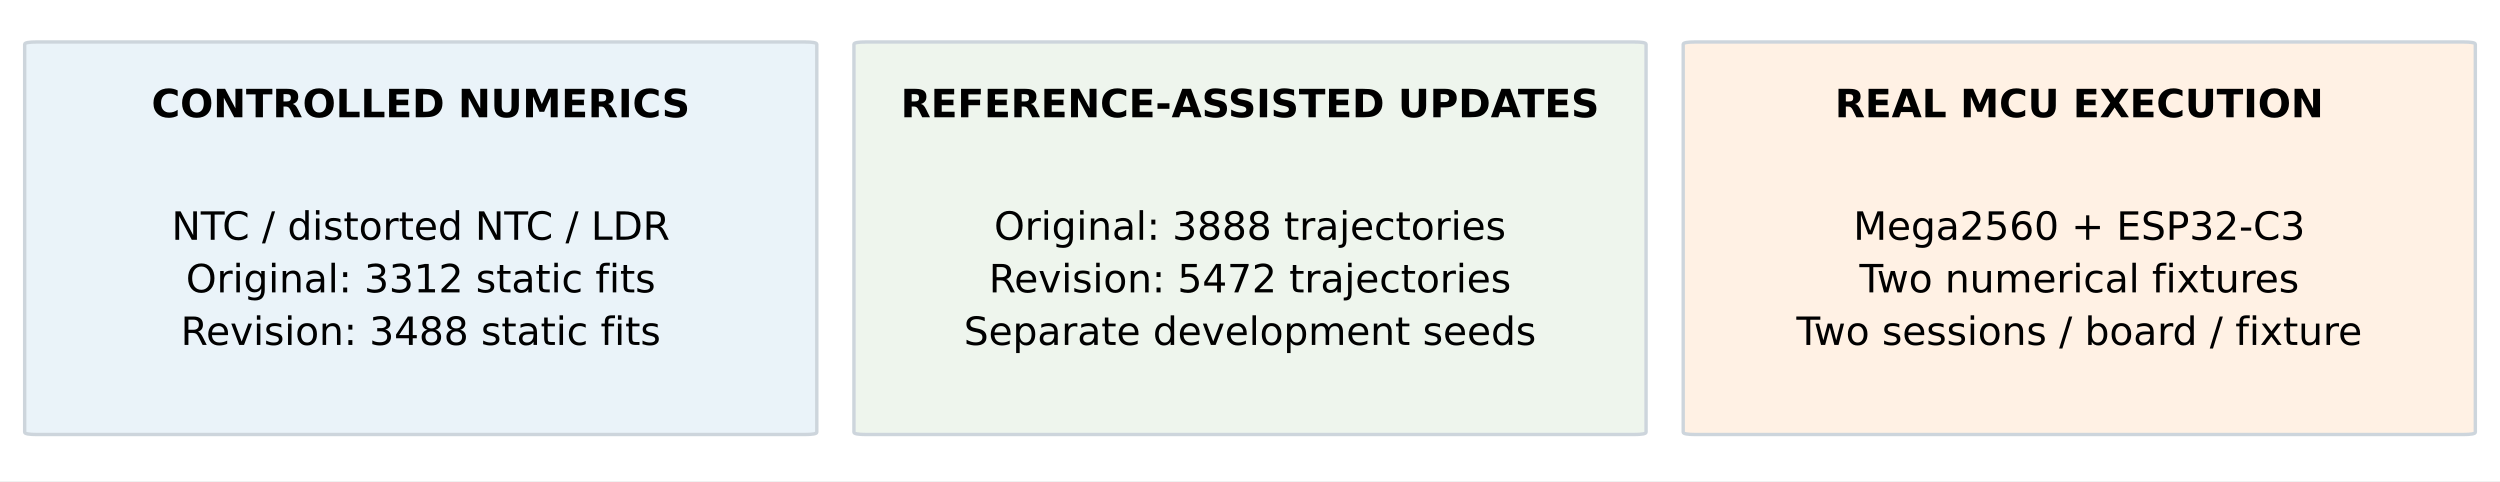
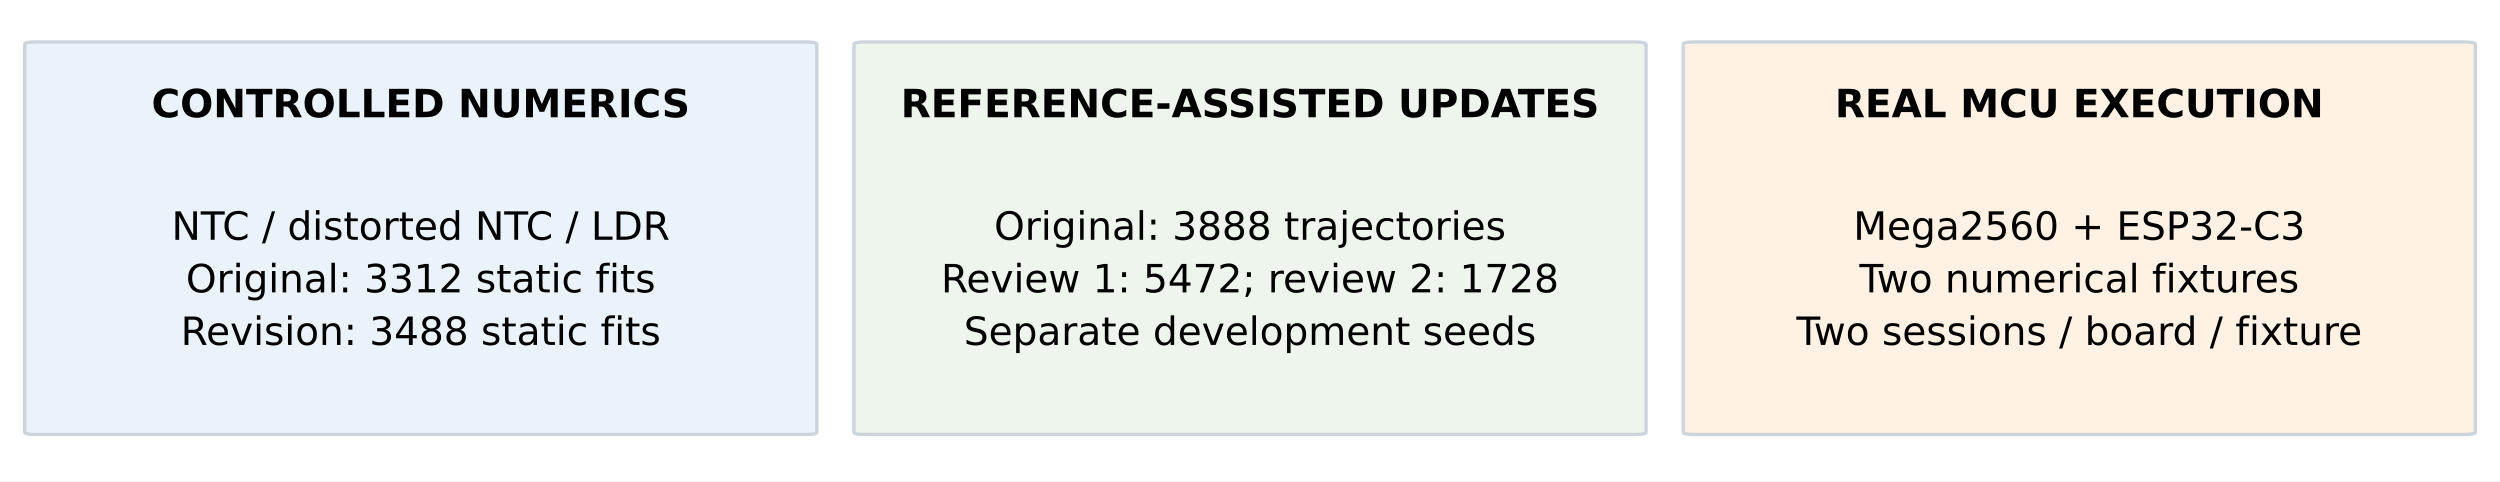
<svg xmlns="http://www.w3.org/2000/svg" xmlns:xlink="http://www.w3.org/1999/xlink" width="512.64pt" height="98.64pt" viewBox="0 0 512.64 98.64" version="1.1">
  <defs>
    <style type="text/css">*{stroke-linejoin: round; stroke-linecap: butt}</style>
  </defs>
  <g id="figure_1">
    <g id="patch_1">
      <path d="M 0 98.64  L 512.64 98.64  L 512.64 0  L 0 0  z " style="fill: #ffffff" />
    </g>
    <g id="axes_1">
      <g id="patch_2">
        <path d="M 7.596 89.1  L 164.952 89.1  Q 167.49 89.1 167.49 88.632  L 167.49 9.072  Q 167.49 8.604 164.952 8.604  L 7.596 8.604  Q 5.058 8.604 5.058 9.072  L 5.058 88.632  Q 5.058 89.1 7.596 89.1  z " clip-path="url(#p34c1208231)" style="fill: #eaf3f9; stroke: #cdd5dc; stroke-width: 0.7; stroke-linejoin: miter" />
      </g>
      <g id="patch_3">
        <path d="M 177.642 89.1  L 334.998 89.1  Q 337.536 89.1 337.536 88.632  L 337.536 9.072  Q 337.536 8.604 334.998 8.604  L 177.642 8.604  Q 175.104 8.604 175.104 9.072  L 175.104 88.632  Q 175.104 89.1 177.642 89.1  z " clip-path="url(#p34c1208231)" style="fill: #eef5ed; stroke: #cdd5dc; stroke-width: 0.7; stroke-linejoin: miter" />
      </g>
      <g id="patch_4">
        <path d="M 347.688 89.1  L 505.044 89.1  Q 507.582 89.1 507.582 88.632  L 507.582 9.072  Q 507.582 8.604 505.044 8.604  L 347.688 8.604  Q 345.15 8.604 345.15 9.072  L 345.15 88.632  Q 345.15 89.1 347.688 89.1  z " clip-path="url(#p34c1208231)" style="fill: #fff1e4; stroke: #cdd5dc; stroke-width: 0.7; stroke-linejoin: miter" />
      </g>
      <g id="text_1">
        <g transform="translate(31.06962 24.048) scale(0.08 -0.08)">
          <defs>
            <path id="DejaVuSans-Bold-43" d="M 4288 256  Q 3956 84 3597 -3  Q 3238 -91 2847 -91  Q 1681 -91 1000 561  Q 319 1213 319 2328  Q 319 3447 1000 4098  Q 1681 4750 2847 4750  Q 3238 4750 3597 4662  Q 3956 4575 4288 4403  L 4288 3438  Q 3953 3666 3628 3772  Q 3303 3878 2944 3878  Q 2300 3878 1931 3465  Q 1563 3053 1563 2328  Q 1563 1606 1931 1193  Q 2300 781 2944 781  Q 3303 781 3628 887  Q 3953 994 4288 1222  L 4288 256  z " transform="scale(0.015625)" />
            <path id="DejaVuSans-Bold-4f" d="M 2719 3878  Q 2169 3878 1866 3472  Q 1563 3066 1563 2328  Q 1563 1594 1866 1187  Q 2169 781 2719 781  Q 3272 781 3575 1187  Q 3878 1594 3878 2328  Q 3878 3066 3575 3472  Q 3272 3878 2719 3878  z M 2719 4750  Q 3844 4750 4481 4106  Q 5119 3463 5119 2328  Q 5119 1197 4481 553  Q 3844 -91 2719 -91  Q 1597 -91 958 553  Q 319 1197 319 2328  Q 319 3463 958 4106  Q 1597 4750 2719 4750  z " transform="scale(0.015625)" />
            <path id="DejaVuSans-Bold-4e" d="M 588 4666  L 1931 4666  L 3628 1466  L 3628 4666  L 4769 4666  L 4769 0  L 3425 0  L 1728 3200  L 1728 0  L 588 0  L 588 4666  z " transform="scale(0.015625)" />
            <path id="DejaVuSans-Bold-54" d="M 31 4666  L 4331 4666  L 4331 3756  L 2784 3756  L 2784 0  L 1581 0  L 1581 3756  L 31 3756  L 31 4666  z " transform="scale(0.015625)" />
            <path id="DejaVuSans-Bold-52" d="M 2297 2597  Q 2675 2597 2839 2737  Q 3003 2878 3003 3200  Q 3003 3519 2839 3656  Q 2675 3794 2297 3794  L 1791 3794  L 1791 2597  L 2297 2597  z M 1791 1766  L 1791 0  L 588 0  L 588 4666  L 2425 4666  Q 3347 4666 3776 4356  Q 4206 4047 4206 3378  Q 4206 2916 3982 2619  Q 3759 2322 3309 2181  Q 3556 2125 3751 1926  Q 3947 1728 4147 1325  L 4800 0  L 3519 0  L 2950 1159  Q 2778 1509 2601 1637  Q 2425 1766 2131 1766  L 1791 1766  z " transform="scale(0.015625)" />
            <path id="DejaVuSans-Bold-4c" d="M 588 4666  L 1791 4666  L 1791 909  L 3903 909  L 3903 0  L 588 0  L 588 4666  z " transform="scale(0.015625)" />
            <path id="DejaVuSans-Bold-45" d="M 588 4666  L 3834 4666  L 3834 3756  L 1791 3756  L 1791 2888  L 3713 2888  L 3713 1978  L 1791 1978  L 1791 909  L 3903 909  L 3903 0  L 588 0  L 588 4666  z " transform="scale(0.015625)" />
            <path id="DejaVuSans-Bold-44" d="M 1791 3756  L 1791 909  L 2222 909  Q 2959 909 3348 1275  Q 3738 1641 3738 2338  Q 3738 3031 3350 3393  Q 2963 3756 2222 3756  L 1791 3756  z M 588 4666  L 1856 4666  Q 2919 4666 3439 4514  Q 3959 4363 4331 4000  Q 4659 3684 4818 3271  Q 4978 2859 4978 2338  Q 4978 1809 4818 1395  Q 4659 981 4331 666  Q 3956 303 3431 151  Q 2906 0 1856 0  L 588 0  L 588 4666  z " transform="scale(0.015625)" />
            <path id="DejaVuSans-Bold-20" transform="scale(0.015625)" />
            <path id="DejaVuSans-Bold-55" d="M 588 4666  L 1791 4666  L 1791 1869  Q 1791 1291 1980 1042  Q 2169 794 2597 794  Q 3028 794 3217 1042  Q 3406 1291 3406 1869  L 3406 4666  L 4609 4666  L 4609 1869  Q 4609 878 4112 393  Q 3616 -91 2597 -91  Q 1581 -91 1084 393  Q 588 878 588 1869  L 588 4666  z " transform="scale(0.015625)" />
            <path id="DejaVuSans-Bold-4d" d="M 588 4666  L 2119 4666  L 3181 2169  L 4250 4666  L 5778 4666  L 5778 0  L 4641 0  L 4641 3413  L 3566 897  L 2803 897  L 1728 3413  L 1728 0  L 588 0  L 588 4666  z " transform="scale(0.015625)" />
            <path id="DejaVuSans-Bold-49" d="M 588 4666  L 1791 4666  L 1791 0  L 588 0  L 588 4666  z " transform="scale(0.015625)" />
            <path id="DejaVuSans-Bold-53" d="M 3834 4519  L 3834 3531  Q 3450 3703 3084 3790  Q 2719 3878 2394 3878  Q 1963 3878 1756 3759  Q 1550 3641 1550 3391  Q 1550 3203 1689 3098  Q 1828 2994 2194 2919  L 2706 2816  Q 3484 2659 3812 2340  Q 4141 2022 4141 1434  Q 4141 663 3683 286  Q 3225 -91 2284 -91  Q 1841 -91 1394 -6  Q 947 78 500 244  L 500 1259  Q 947 1022 1364 901  Q 1781 781 2169 781  Q 2563 781 2772 912  Q 2981 1044 2981 1288  Q 2981 1506 2839 1625  Q 2697 1744 2272 1838  L 1806 1941  Q 1106 2091 782 2419  Q 459 2747 459 3303  Q 459 4000 909 4375  Q 1359 4750 2203 4750  Q 2588 4750 2994 4692  Q 3400 4634 3834 4519  z " transform="scale(0.015625)" />
          </defs>
          <use xlink:href="#DejaVuSans-Bold-43" />
          <use xlink:href="#DejaVuSans-Bold-4f" transform="translate(73.38867 0)" />
          <use xlink:href="#DejaVuSans-Bold-4e" transform="translate(158.3984 0)" />
          <use xlink:href="#DejaVuSans-Bold-54" transform="translate(242.0898 0)" />
          <use xlink:href="#DejaVuSans-Bold-52" transform="translate(310.3027 0)" />
          <use xlink:href="#DejaVuSans-Bold-4f" transform="translate(387.3047 0)" />
          <use xlink:href="#DejaVuSans-Bold-4c" transform="translate(472.3145 0)" />
          <use xlink:href="#DejaVuSans-Bold-4c" transform="translate(536.0352 0)" />
          <use xlink:href="#DejaVuSans-Bold-45" transform="translate(599.7559 0)" />
          <use xlink:href="#DejaVuSans-Bold-44" transform="translate(668.0664 0)" />
          <use xlink:href="#DejaVuSans-Bold-20" transform="translate(751.0742 0)" />
          <use xlink:href="#DejaVuSans-Bold-4e" transform="translate(785.8887 0)" />
          <use xlink:href="#DejaVuSans-Bold-55" transform="translate(869.5801 0)" />
          <use xlink:href="#DejaVuSans-Bold-4d" transform="translate(950.7812 0)" />
          <use xlink:href="#DejaVuSans-Bold-45" transform="translate(1050.293 0)" />
          <use xlink:href="#DejaVuSans-Bold-52" transform="translate(1118.604 0)" />
          <use xlink:href="#DejaVuSans-Bold-49" transform="translate(1195.605 0)" />
          <use xlink:href="#DejaVuSans-Bold-43" transform="translate(1232.812 0)" />
          <use xlink:href="#DejaVuSans-Bold-53" transform="translate(1308.076 0)" />
        </g>
      </g>
      <g id="text_2">
        <g transform="translate(35.184 49.16963) scale(0.08 -0.08)">
          <defs>
            <path id="DejaVuSans-4e" d="M 628 4666  L 1478 4666  L 3547 763  L 3547 4666  L 4159 4666  L 4159 0  L 3309 0  L 1241 3903  L 1241 0  L 628 0  L 628 4666  z " transform="scale(0.015625)" />
            <path id="DejaVuSans-54" d="M -19 4666  L 3928 4666  L 3928 4134  L 2272 4134  L 2272 0  L 1638 0  L 1638 4134  L -19 4134  L -19 4666  z " transform="scale(0.015625)" />
            <path id="DejaVuSans-43" d="M 4122 4306  L 4122 3641  Q 3803 3938 3442 4084  Q 3081 4231 2675 4231  Q 1875 4231 1450 3742  Q 1025 3253 1025 2328  Q 1025 1406 1450 917  Q 1875 428 2675 428  Q 3081 428 3442 575  Q 3803 722 4122 1019  L 4122 359  Q 3791 134 3420 21  Q 3050 -91 2638 -91  Q 1578 -91 968 557  Q 359 1206 359 2328  Q 359 3453 968 4101  Q 1578 4750 2638 4750  Q 3056 4750 3426 4639  Q 3797 4528 4122 4306  z " transform="scale(0.015625)" />
            <path id="DejaVuSans-20" transform="scale(0.015625)" />
            <path id="DejaVuSans-2f" d="M 1625 4666  L 2156 4666  L 531 -594  L 0 -594  L 1625 4666  z " transform="scale(0.015625)" />
            <path id="DejaVuSans-64" d="M 2906 2969  L 2906 4863  L 3481 4863  L 3481 0  L 2906 0  L 2906 525  Q 2725 213 2448 61  Q 2172 -91 1784 -91  Q 1150 -91 751 415  Q 353 922 353 1747  Q 353 2572 751 3078  Q 1150 3584 1784 3584  Q 2172 3584 2448 3432  Q 2725 3281 2906 2969  z M 947 1747  Q 947 1113 1208 752  Q 1469 391 1925 391  Q 2381 391 2643 752  Q 2906 1113 2906 1747  Q 2906 2381 2643 2742  Q 2381 3103 1925 3103  Q 1469 3103 1208 2742  Q 947 2381 947 1747  z " transform="scale(0.015625)" />
            <path id="DejaVuSans-69" d="M 603 3500  L 1178 3500  L 1178 0  L 603 0  L 603 3500  z M 603 4863  L 1178 4863  L 1178 4134  L 603 4134  L 603 4863  z " transform="scale(0.015625)" />
            <path id="DejaVuSans-73" d="M 2834 3397  L 2834 2853  Q 2591 2978 2328 3040  Q 2066 3103 1784 3103  Q 1356 3103 1142 2972  Q 928 2841 928 2578  Q 928 2378 1081 2264  Q 1234 2150 1697 2047  L 1894 2003  Q 2506 1872 2764 1633  Q 3022 1394 3022 966  Q 3022 478 2636 193  Q 2250 -91 1575 -91  Q 1294 -91 989 -36  Q 684 19 347 128  L 347 722  Q 666 556 975 473  Q 1284 391 1588 391  Q 1994 391 2212 530  Q 2431 669 2431 922  Q 2431 1156 2273 1281  Q 2116 1406 1581 1522  L 1381 1569  Q 847 1681 609 1914  Q 372 2147 372 2553  Q 372 3047 722 3315  Q 1072 3584 1716 3584  Q 2034 3584 2315 3537  Q 2597 3491 2834 3397  z " transform="scale(0.015625)" />
            <path id="DejaVuSans-74" d="M 1172 4494  L 1172 3500  L 2356 3500  L 2356 3053  L 1172 3053  L 1172 1153  Q 1172 725 1289 603  Q 1406 481 1766 481  L 2356 481  L 2356 0  L 1766 0  Q 1100 0 847 248  Q 594 497 594 1153  L 594 3053  L 172 3053  L 172 3500  L 594 3500  L 594 4494  L 1172 4494  z " transform="scale(0.015625)" />
            <path id="DejaVuSans-6f" d="M 1959 3097  Q 1497 3097 1228 2736  Q 959 2375 959 1747  Q 959 1119 1226 758  Q 1494 397 1959 397  Q 2419 397 2687 759  Q 2956 1122 2956 1747  Q 2956 2369 2687 2733  Q 2419 3097 1959 3097  z M 1959 3584  Q 2709 3584 3137 3096  Q 3566 2609 3566 1747  Q 3566 888 3137 398  Q 2709 -91 1959 -91  Q 1206 -91 779 398  Q 353 888 353 1747  Q 353 2609 779 3096  Q 1206 3584 1959 3584  z " transform="scale(0.015625)" />
            <path id="DejaVuSans-72" d="M 2631 2963  Q 2534 3019 2420 3045  Q 2306 3072 2169 3072  Q 1681 3072 1420 2755  Q 1159 2438 1159 1844  L 1159 0  L 581 0  L 581 3500  L 1159 3500  L 1159 2956  Q 1341 3275 1631 3429  Q 1922 3584 2338 3584  Q 2397 3584 2469 3576  Q 2541 3569 2628 3553  L 2631 2963  z " transform="scale(0.015625)" />
            <path id="DejaVuSans-65" d="M 3597 1894  L 3597 1613  L 953 1613  Q 991 1019 1311 708  Q 1631 397 2203 397  Q 2534 397 2845 478  Q 3156 559 3463 722  L 3463 178  Q 3153 47 2828 -22  Q 2503 -91 2169 -91  Q 1331 -91 842 396  Q 353 884 353 1716  Q 353 2575 817 3079  Q 1281 3584 2069 3584  Q 2775 3584 3186 3129  Q 3597 2675 3597 1894  z M 3022 2063  Q 3016 2534 2758 2815  Q 2500 3097 2075 3097  Q 1594 3097 1305 2825  Q 1016 2553 972 2059  L 3022 2063  z " transform="scale(0.015625)" />
            <path id="DejaVuSans-4c" d="M 628 4666  L 1259 4666  L 1259 531  L 3531 531  L 3531 0  L 628 0  L 628 4666  z " transform="scale(0.015625)" />
            <path id="DejaVuSans-44" d="M 1259 4147  L 1259 519  L 2022 519  Q 2988 519 3436 956  Q 3884 1394 3884 2338  Q 3884 3275 3436 3711  Q 2988 4147 2022 4147  L 1259 4147  z M 628 4666  L 1925 4666  Q 3281 4666 3915 4102  Q 4550 3538 4550 2338  Q 4550 1131 3912 565  Q 3275 0 1925 0  L 628 0  L 628 4666  z " transform="scale(0.015625)" />
            <path id="DejaVuSans-52" d="M 2841 2188  Q 3044 2119 3236 1894  Q 3428 1669 3622 1275  L 4263 0  L 3584 0  L 2988 1197  Q 2756 1666 2539 1819  Q 2322 1972 1947 1972  L 1259 1972  L 1259 0  L 628 0  L 628 4666  L 2053 4666  Q 2853 4666 3247 4331  Q 3641 3997 3641 3322  Q 3641 2881 3436 2590  Q 3231 2300 2841 2188  z M 1259 4147  L 1259 2491  L 2053 2491  Q 2509 2491 2742 2702  Q 2975 2913 2975 3322  Q 2975 3731 2742 3939  Q 2509 4147 2053 4147  L 1259 4147  z " transform="scale(0.015625)" />
          </defs>
          <use xlink:href="#DejaVuSans-4e" />
          <use xlink:href="#DejaVuSans-54" transform="translate(74.80469 0)" />
          <use xlink:href="#DejaVuSans-43" transform="translate(130.0137 0)" />
          <use xlink:href="#DejaVuSans-20" transform="translate(199.8379 0)" />
          <use xlink:href="#DejaVuSans-2f" transform="translate(231.625 0)" />
          <use xlink:href="#DejaVuSans-20" transform="translate(265.3164 0)" />
          <use xlink:href="#DejaVuSans-64" transform="translate(297.1035 0)" />
          <use xlink:href="#DejaVuSans-69" transform="translate(360.5801 0)" />
          <use xlink:href="#DejaVuSans-73" transform="translate(388.3633 0)" />
          <use xlink:href="#DejaVuSans-74" transform="translate(440.4629 0)" />
          <use xlink:href="#DejaVuSans-6f" transform="translate(479.6719 0)" />
          <use xlink:href="#DejaVuSans-72" transform="translate(540.8535 0)" />
          <use xlink:href="#DejaVuSans-74" transform="translate(581.9668 0)" />
          <use xlink:href="#DejaVuSans-65" transform="translate(621.1758 0)" />
          <use xlink:href="#DejaVuSans-64" transform="translate(682.6992 0)" />
          <use xlink:href="#DejaVuSans-20" transform="translate(746.1758 0)" />
          <use xlink:href="#DejaVuSans-4e" transform="translate(777.9629 0)" />
          <use xlink:href="#DejaVuSans-54" transform="translate(852.7676 0)" />
          <use xlink:href="#DejaVuSans-43" transform="translate(907.9766 0)" />
          <use xlink:href="#DejaVuSans-20" transform="translate(977.8008 0)" />
          <use xlink:href="#DejaVuSans-2f" transform="translate(1009.588 0)" />
          <use xlink:href="#DejaVuSans-20" transform="translate(1043.279 0)" />
          <use xlink:href="#DejaVuSans-4c" transform="translate(1075.066 0)" />
          <use xlink:href="#DejaVuSans-44" transform="translate(1130.779 0)" />
          <use xlink:href="#DejaVuSans-52" transform="translate(1207.781 0)" />
        </g>
        <g transform="translate(38.12712 59.9515) scale(0.08 -0.08)">
          <defs>
            <path id="DejaVuSans-4f" d="M 2522 4238  Q 1834 4238 1429 3725  Q 1025 3213 1025 2328  Q 1025 1447 1429 934  Q 1834 422 2522 422  Q 3209 422 3611 934  Q 4013 1447 4013 2328  Q 4013 3213 3611 3725  Q 3209 4238 2522 4238  z M 2522 4750  Q 3503 4750 4090 4092  Q 4678 3434 4678 2328  Q 4678 1225 4090 567  Q 3503 -91 2522 -91  Q 1538 -91 948 565  Q 359 1222 359 2328  Q 359 3434 948 4092  Q 1538 4750 2522 4750  z " transform="scale(0.015625)" />
            <path id="DejaVuSans-67" d="M 2906 1791  Q 2906 2416 2648 2759  Q 2391 3103 1925 3103  Q 1463 3103 1205 2759  Q 947 2416 947 1791  Q 947 1169 1205 825  Q 1463 481 1925 481  Q 2391 481 2648 825  Q 2906 1169 2906 1791  z M 3481 434  Q 3481 -459 3084 -895  Q 2688 -1331 1869 -1331  Q 1566 -1331 1297 -1286  Q 1028 -1241 775 -1147  L 775 -588  Q 1028 -725 1275 -790  Q 1522 -856 1778 -856  Q 2344 -856 2625 -561  Q 2906 -266 2906 331  L 2906 616  Q 2728 306 2450 153  Q 2172 0 1784 0  Q 1141 0 747 490  Q 353 981 353 1791  Q 353 2603 747 3093  Q 1141 3584 1784 3584  Q 2172 3584 2450 3431  Q 2728 3278 2906 2969  L 2906 3500  L 3481 3500  L 3481 434  z " transform="scale(0.015625)" />
            <path id="DejaVuSans-6e" d="M 3513 2113  L 3513 0  L 2938 0  L 2938 2094  Q 2938 2591 2744 2837  Q 2550 3084 2163 3084  Q 1697 3084 1428 2787  Q 1159 2491 1159 1978  L 1159 0  L 581 0  L 581 3500  L 1159 3500  L 1159 2956  Q 1366 3272 1645 3428  Q 1925 3584 2291 3584  Q 2894 3584 3203 3211  Q 3513 2838 3513 2113  z " transform="scale(0.015625)" />
            <path id="DejaVuSans-61" d="M 2194 1759  Q 1497 1759 1228 1600  Q 959 1441 959 1056  Q 959 750 1161 570  Q 1363 391 1709 391  Q 2188 391 2477 730  Q 2766 1069 2766 1631  L 2766 1759  L 2194 1759  z M 3341 1997  L 3341 0  L 2766 0  L 2766 531  Q 2569 213 2275 61  Q 1981 -91 1556 -91  Q 1019 -91 701 211  Q 384 513 384 1019  Q 384 1609 779 1909  Q 1175 2209 1959 2209  L 2766 2209  L 2766 2266  Q 2766 2663 2505 2880  Q 2244 3097 1772 3097  Q 1472 3097 1187 3025  Q 903 2953 641 2809  L 641 3341  Q 956 3463 1253 3523  Q 1550 3584 1831 3584  Q 2591 3584 2966 3190  Q 3341 2797 3341 1997  z " transform="scale(0.015625)" />
            <path id="DejaVuSans-6c" d="M 603 4863  L 1178 4863  L 1178 0  L 603 0  L 603 4863  z " transform="scale(0.015625)" />
            <path id="DejaVuSans-3a" d="M 750 794  L 1409 794  L 1409 0  L 750 0  L 750 794  z M 750 3309  L 1409 3309  L 1409 2516  L 750 2516  L 750 3309  z " transform="scale(0.015625)" />
            <path id="DejaVuSans-33" d="M 2597 2516  Q 3050 2419 3304 2112  Q 3559 1806 3559 1356  Q 3559 666 3084 287  Q 2609 -91 1734 -91  Q 1441 -91 1130 -33  Q 819 25 488 141  L 488 750  Q 750 597 1062 519  Q 1375 441 1716 441  Q 2309 441 2620 675  Q 2931 909 2931 1356  Q 2931 1769 2642 2001  Q 2353 2234 1838 2234  L 1294 2234  L 1294 2753  L 1863 2753  Q 2328 2753 2575 2939  Q 2822 3125 2822 3475  Q 2822 3834 2567 4026  Q 2313 4219 1838 4219  Q 1578 4219 1281 4162  Q 984 4106 628 3988  L 628 4550  Q 988 4650 1302 4700  Q 1616 4750 1894 4750  Q 2613 4750 3031 4423  Q 3450 4097 3450 3541  Q 3450 3153 3228 2886  Q 3006 2619 2597 2516  z " transform="scale(0.015625)" />
            <path id="DejaVuSans-31" d="M 794 531  L 1825 531  L 1825 4091  L 703 3866  L 703 4441  L 1819 4666  L 2450 4666  L 2450 531  L 3481 531  L 3481 0  L 794 0  L 794 531  z " transform="scale(0.015625)" />
            <path id="DejaVuSans-32" d="M 1228 531  L 3431 531  L 3431 0  L 469 0  L 469 531  Q 828 903 1448 1529  Q 2069 2156 2228 2338  Q 2531 2678 2651 2914  Q 2772 3150 2772 3378  Q 2772 3750 2511 3984  Q 2250 4219 1831 4219  Q 1534 4219 1204 4116  Q 875 4013 500 3803  L 500 4441  Q 881 4594 1212 4672  Q 1544 4750 1819 4750  Q 2544 4750 2975 4387  Q 3406 4025 3406 3419  Q 3406 3131 3298 2873  Q 3191 2616 2906 2266  Q 2828 2175 2409 1742  Q 1991 1309 1228 531  z " transform="scale(0.015625)" />
            <path id="DejaVuSans-63" d="M 3122 3366  L 3122 2828  Q 2878 2963 2633 3030  Q 2388 3097 2138 3097  Q 1578 3097 1268 2742  Q 959 2388 959 1747  Q 959 1106 1268 751  Q 1578 397 2138 397  Q 2388 397 2633 464  Q 2878 531 3122 666  L 3122 134  Q 2881 22 2623 -34  Q 2366 -91 2075 -91  Q 1284 -91 818 406  Q 353 903 353 1747  Q 353 2603 823 3093  Q 1294 3584 2113 3584  Q 2378 3584 2631 3529  Q 2884 3475 3122 3366  z " transform="scale(0.015625)" />
            <path id="DejaVuSans-66" d="M 2375 4863  L 2375 4384  L 1825 4384  Q 1516 4384 1395 4259  Q 1275 4134 1275 3809  L 1275 3500  L 2222 3500  L 2222 3053  L 1275 3053  L 1275 0  L 697 0  L 697 3053  L 147 3053  L 147 3500  L 697 3500  L 697 3744  Q 697 4328 969 4595  Q 1241 4863 1831 4863  L 2375 4863  z " transform="scale(0.015625)" />
          </defs>
          <use xlink:href="#DejaVuSans-4f" />
          <use xlink:href="#DejaVuSans-72" transform="translate(78.71094 0)" />
          <use xlink:href="#DejaVuSans-69" transform="translate(119.8242 0)" />
          <use xlink:href="#DejaVuSans-67" transform="translate(147.6074 0)" />
          <use xlink:href="#DejaVuSans-69" transform="translate(211.084 0)" />
          <use xlink:href="#DejaVuSans-6e" transform="translate(238.8672 0)" />
          <use xlink:href="#DejaVuSans-61" transform="translate(302.2461 0)" />
          <use xlink:href="#DejaVuSans-6c" transform="translate(363.5254 0)" />
          <use xlink:href="#DejaVuSans-3a" transform="translate(391.3086 0)" />
          <use xlink:href="#DejaVuSans-20" transform="translate(425 0)" />
          <use xlink:href="#DejaVuSans-33" transform="translate(456.7871 0)" />
          <use xlink:href="#DejaVuSans-33" transform="translate(520.4102 0)" />
          <use xlink:href="#DejaVuSans-31" transform="translate(584.0332 0)" />
          <use xlink:href="#DejaVuSans-32" transform="translate(647.6562 0)" />
          <use xlink:href="#DejaVuSans-20" transform="translate(711.2793 0)" />
          <use xlink:href="#DejaVuSans-73" transform="translate(743.0664 0)" />
          <use xlink:href="#DejaVuSans-74" transform="translate(795.166 0)" />
          <use xlink:href="#DejaVuSans-61" transform="translate(834.375 0)" />
          <use xlink:href="#DejaVuSans-74" transform="translate(895.6543 0)" />
          <use xlink:href="#DejaVuSans-69" transform="translate(934.8633 0)" />
          <use xlink:href="#DejaVuSans-63" transform="translate(962.6465 0)" />
          <use xlink:href="#DejaVuSans-20" transform="translate(1017.627 0)" />
          <use xlink:href="#DejaVuSans-66" transform="translate(1049.414 0)" />
          <use xlink:href="#DejaVuSans-69" transform="translate(1084.619 0)" />
          <use xlink:href="#DejaVuSans-74" transform="translate(1112.402 0)" />
          <use xlink:href="#DejaVuSans-73" transform="translate(1151.611 0)" />
        </g>
        <g transform="translate(37.06275 70.73337) scale(0.08 -0.08)">
          <defs>
            <path id="DejaVuSans-76" d="M 191 3500  L 800 3500  L 1894 563  L 2988 3500  L 3597 3500  L 2284 0  L 1503 0  L 191 3500  z " transform="scale(0.015625)" />
            <path id="DejaVuSans-34" d="M 2419 4116  L 825 1625  L 2419 1625  L 2419 4116  z M 2253 4666  L 3047 4666  L 3047 1625  L 3713 1625  L 3713 1100  L 3047 1100  L 3047 0  L 2419 0  L 2419 1100  L 313 1100  L 313 1709  L 2253 4666  z " transform="scale(0.015625)" />
            <path id="DejaVuSans-38" d="M 2034 2216  Q 1584 2216 1326 1975  Q 1069 1734 1069 1313  Q 1069 891 1326 650  Q 1584 409 2034 409  Q 2484 409 2743 651  Q 3003 894 3003 1313  Q 3003 1734 2745 1975  Q 2488 2216 2034 2216  z M 1403 2484  Q 997 2584 770 2862  Q 544 3141 544 3541  Q 544 4100 942 4425  Q 1341 4750 2034 4750  Q 2731 4750 3128 4425  Q 3525 4100 3525 3541  Q 3525 3141 3298 2862  Q 3072 2584 2669 2484  Q 3125 2378 3379 2068  Q 3634 1759 3634 1313  Q 3634 634 3220 271  Q 2806 -91 2034 -91  Q 1263 -91 848 271  Q 434 634 434 1313  Q 434 1759 690 2068  Q 947 2378 1403 2484  z M 1172 3481  Q 1172 3119 1398 2916  Q 1625 2713 2034 2713  Q 2441 2713 2670 2916  Q 2900 3119 2900 3481  Q 2900 3844 2670 4047  Q 2441 4250 2034 4250  Q 1625 4250 1398 4047  Q 1172 3844 1172 3481  z " transform="scale(0.015625)" />
          </defs>
          <use xlink:href="#DejaVuSans-52" />
          <use xlink:href="#DejaVuSans-65" transform="translate(64.98242 0)" />
          <use xlink:href="#DejaVuSans-76" transform="translate(126.5059 0)" />
          <use xlink:href="#DejaVuSans-69" transform="translate(185.6855 0)" />
          <use xlink:href="#DejaVuSans-73" transform="translate(213.4688 0)" />
          <use xlink:href="#DejaVuSans-69" transform="translate(265.5684 0)" />
          <use xlink:href="#DejaVuSans-6f" transform="translate(293.3516 0)" />
          <use xlink:href="#DejaVuSans-6e" transform="translate(354.5332 0)" />
          <use xlink:href="#DejaVuSans-3a" transform="translate(417.9121 0)" />
          <use xlink:href="#DejaVuSans-20" transform="translate(451.6035 0)" />
          <use xlink:href="#DejaVuSans-33" transform="translate(483.3906 0)" />
          <use xlink:href="#DejaVuSans-34" transform="translate(547.0137 0)" />
          <use xlink:href="#DejaVuSans-38" transform="translate(610.6367 0)" />
          <use xlink:href="#DejaVuSans-38" transform="translate(674.2598 0)" />
          <use xlink:href="#DejaVuSans-20" transform="translate(737.8828 0)" />
          <use xlink:href="#DejaVuSans-73" transform="translate(769.6699 0)" />
          <use xlink:href="#DejaVuSans-74" transform="translate(821.7695 0)" />
          <use xlink:href="#DejaVuSans-61" transform="translate(860.9785 0)" />
          <use xlink:href="#DejaVuSans-74" transform="translate(922.2578 0)" />
          <use xlink:href="#DejaVuSans-69" transform="translate(961.4668 0)" />
          <use xlink:href="#DejaVuSans-63" transform="translate(989.25 0)" />
          <use xlink:href="#DejaVuSans-20" transform="translate(1044.23 0)" />
          <use xlink:href="#DejaVuSans-66" transform="translate(1076.018 0)" />
          <use xlink:href="#DejaVuSans-69" transform="translate(1111.223 0)" />
          <use xlink:href="#DejaVuSans-74" transform="translate(1139.006 0)" />
          <use xlink:href="#DejaVuSans-73" transform="translate(1178.215 0)" />
        </g>
      </g>
      <g id="text_3">
        <g transform="translate(184.7063 24.048) scale(0.08 -0.08)">
          <defs>
            <path id="DejaVuSans-Bold-46" d="M 588 4666  L 3834 4666  L 3834 3756  L 1791 3756  L 1791 2888  L 3713 2888  L 3713 1978  L 1791 1978  L 1791 0  L 588 0  L 588 4666  z " transform="scale(0.015625)" />
            <path id="DejaVuSans-Bold-2d" d="M 347 2297  L 2309 2297  L 2309 1388  L 347 1388  L 347 2297  z " transform="scale(0.015625)" />
            <path id="DejaVuSans-Bold-41" d="M 3419 850  L 1538 850  L 1241 0  L 31 0  L 1759 4666  L 3194 4666  L 4922 0  L 3713 0  L 3419 850  z M 1838 1716  L 3116 1716  L 2478 3572  L 1838 1716  z " transform="scale(0.015625)" />
            <path id="DejaVuSans-Bold-50" d="M 588 4666  L 2584 4666  Q 3475 4666 3951 4270  Q 4428 3875 4428 3144  Q 4428 2409 3951 2014  Q 3475 1619 2584 1619  L 1791 1619  L 1791 0  L 588 0  L 588 4666  z M 1791 3794  L 1791 2491  L 2456 2491  Q 2806 2491 2997 2661  Q 3188 2831 3188 3144  Q 3188 3456 2997 3625  Q 2806 3794 2456 3794  L 1791 3794  z " transform="scale(0.015625)" />
          </defs>
          <use xlink:href="#DejaVuSans-Bold-52" />
          <use xlink:href="#DejaVuSans-Bold-45" transform="translate(77.00195 0)" />
          <use xlink:href="#DejaVuSans-Bold-46" transform="translate(145.3125 0)" />
          <use xlink:href="#DejaVuSans-Bold-45" transform="translate(213.623 0)" />
          <use xlink:href="#DejaVuSans-Bold-52" transform="translate(281.9336 0)" />
          <use xlink:href="#DejaVuSans-Bold-45" transform="translate(358.9355 0)" />
          <use xlink:href="#DejaVuSans-Bold-4e" transform="translate(427.2461 0)" />
          <use xlink:href="#DejaVuSans-Bold-43" transform="translate(510.9375 0)" />
          <use xlink:href="#DejaVuSans-Bold-45" transform="translate(584.3262 0)" />
          <use xlink:href="#DejaVuSans-Bold-2d" transform="translate(652.6367 0)" />
          <use xlink:href="#DejaVuSans-Bold-41" transform="translate(694.1406 0)" />
          <use xlink:href="#DejaVuSans-Bold-53" transform="translate(771.5332 0)" />
          <use xlink:href="#DejaVuSans-Bold-53" transform="translate(839.0547 0)" />
          <use xlink:href="#DejaVuSans-Bold-49" transform="translate(911.0762 0)" />
          <use xlink:href="#DejaVuSans-Bold-53" transform="translate(948.2832 0)" />
          <use xlink:href="#DejaVuSans-Bold-54" transform="translate(1020.305 0)" />
          <use xlink:href="#DejaVuSans-Bold-45" transform="translate(1088.518 0)" />
          <use xlink:href="#DejaVuSans-Bold-44" transform="translate(1156.828 0)" />
          <use xlink:href="#DejaVuSans-Bold-20" transform="translate(1239.836 0)" />
          <use xlink:href="#DejaVuSans-Bold-55" transform="translate(1274.65 0)" />
          <use xlink:href="#DejaVuSans-Bold-50" transform="translate(1355.852 0)" />
          <use xlink:href="#DejaVuSans-Bold-44" transform="translate(1429.143 0)" />
          <use xlink:href="#DejaVuSans-Bold-41" transform="translate(1512.15 0)" />
          <use xlink:href="#DejaVuSans-Bold-54" transform="translate(1581.793 0)" />
          <use xlink:href="#DejaVuSans-Bold-45" transform="translate(1650.006 0)" />
          <use xlink:href="#DejaVuSans-Bold-53" transform="translate(1718.316 0)" />
        </g>
      </g>
      <g id="text_4">
        <g transform="translate(203.8456 49.16963) scale(0.08 -0.08)">
          <defs>
            <path id="DejaVuSans-6a" d="M 603 3500  L 1178 3500  L 1178 -63  Q 1178 -731 923 -1031  Q 669 -1331 103 -1331  L -116 -1331  L -116 -844  L 38 -844  Q 366 -844 484 -692  Q 603 -541 603 -63  L 603 3500  z M 603 4863  L 1178 4863  L 1178 4134  L 603 4134  L 603 4863  z " transform="scale(0.015625)" />
          </defs>
          <use xlink:href="#DejaVuSans-4f" />
          <use xlink:href="#DejaVuSans-72" transform="translate(78.71094 0)" />
          <use xlink:href="#DejaVuSans-69" transform="translate(119.8242 0)" />
          <use xlink:href="#DejaVuSans-67" transform="translate(147.6074 0)" />
          <use xlink:href="#DejaVuSans-69" transform="translate(211.084 0)" />
          <use xlink:href="#DejaVuSans-6e" transform="translate(238.8672 0)" />
          <use xlink:href="#DejaVuSans-61" transform="translate(302.2461 0)" />
          <use xlink:href="#DejaVuSans-6c" transform="translate(363.5254 0)" />
          <use xlink:href="#DejaVuSans-3a" transform="translate(391.3086 0)" />
          <use xlink:href="#DejaVuSans-20" transform="translate(425 0)" />
          <use xlink:href="#DejaVuSans-33" transform="translate(456.7871 0)" />
          <use xlink:href="#DejaVuSans-38" transform="translate(520.4102 0)" />
          <use xlink:href="#DejaVuSans-38" transform="translate(584.0332 0)" />
          <use xlink:href="#DejaVuSans-38" transform="translate(647.6562 0)" />
          <use xlink:href="#DejaVuSans-20" transform="translate(711.2793 0)" />
          <use xlink:href="#DejaVuSans-74" transform="translate(743.0664 0)" />
          <use xlink:href="#DejaVuSans-72" transform="translate(782.2754 0)" />
          <use xlink:href="#DejaVuSans-61" transform="translate(823.3887 0)" />
          <use xlink:href="#DejaVuSans-6a" transform="translate(884.668 0)" />
          <use xlink:href="#DejaVuSans-65" transform="translate(912.4512 0)" />
          <use xlink:href="#DejaVuSans-63" transform="translate(973.9746 0)" />
          <use xlink:href="#DejaVuSans-74" transform="translate(1028.955 0)" />
          <use xlink:href="#DejaVuSans-6f" transform="translate(1068.164 0)" />
          <use xlink:href="#DejaVuSans-72" transform="translate(1129.346 0)" />
          <use xlink:href="#DejaVuSans-69" transform="translate(1170.459 0)" />
          <use xlink:href="#DejaVuSans-65" transform="translate(1198.242 0)" />
          <use xlink:href="#DejaVuSans-73" transform="translate(1259.766 0)" />
        </g>
-         <g transform="translate(202.7812 59.9515) scale(0.08 -0.08)">
-           <defs>
+         <g transform="translate(192.9725 59.9515) scale(0.08 -0.08)">
+           <defs>
+             <path id="DejaVuSans-77" d="M 269 3500  L 844 3500  L 1563 769  L 2278 3500  L 2956 3500  L 3675 769  L 4391 3500  L 4966 3500  L 4050 0  L 3372 0  L 2619 2869  L 1863 0  L 1184 0  L 269 3500  z " transform="scale(0.015625)" />
            <path id="DejaVuSans-35" d="M 691 4666  L 3169 4666  L 3169 4134  L 1269 4134  L 1269 2991  Q 1406 3038 1543 3061  Q 1681 3084 1819 3084  Q 2600 3084 3056 2656  Q 3513 2228 3513 1497  Q 3513 744 3044 326  Q 2575 -91 1722 -91  Q 1428 -91 1123 -41  Q 819 9 494 109  L 494 744  Q 775 591 1075 516  Q 1375 441 1709 441  Q 2250 441 2565 725  Q 2881 1009 2881 1497  Q 2881 1984 2565 2268  Q 2250 2553 1709 2553  Q 1456 2553 1204 2497  Q 953 2441 691 2322  L 691 4666  z " transform="scale(0.015625)" />
            <path id="DejaVuSans-37" d="M 525 4666  L 3525 4666  L 3525 4397  L 1831 0  L 1172 0  L 2766 4134  L 525 4134  L 525 4666  z " transform="scale(0.015625)" />
+             <path id="DejaVuSans-3b" d="M 750 3309  L 1409 3309  L 1409 2516  L 750 2516  L 750 3309  z M 750 794  L 1409 794  L 1409 256  L 897 -744  L 494 -744  L 750 256  L 750 794  z " transform="scale(0.015625)" />
          </defs>
          <use xlink:href="#DejaVuSans-52" />
          <use xlink:href="#DejaVuSans-65" transform="translate(64.98242 0)" />
          <use xlink:href="#DejaVuSans-76" transform="translate(126.5059 0)" />
          <use xlink:href="#DejaVuSans-69" transform="translate(185.6855 0)" />
-           <use xlink:href="#DejaVuSans-73" transform="translate(213.4688 0)" />
-           <use xlink:href="#DejaVuSans-69" transform="translate(265.5684 0)" />
-           <use xlink:href="#DejaVuSans-6f" transform="translate(293.3516 0)" />
-           <use xlink:href="#DejaVuSans-6e" transform="translate(354.5332 0)" />
-           <use xlink:href="#DejaVuSans-3a" transform="translate(417.9121 0)" />
-           <use xlink:href="#DejaVuSans-20" transform="translate(451.6035 0)" />
-           <use xlink:href="#DejaVuSans-35" transform="translate(483.3906 0)" />
-           <use xlink:href="#DejaVuSans-34" transform="translate(547.0137 0)" />
-           <use xlink:href="#DejaVuSans-37" transform="translate(610.6367 0)" />
-           <use xlink:href="#DejaVuSans-32" transform="translate(674.2598 0)" />
-           <use xlink:href="#DejaVuSans-20" transform="translate(737.8828 0)" />
-           <use xlink:href="#DejaVuSans-74" transform="translate(769.6699 0)" />
-           <use xlink:href="#DejaVuSans-72" transform="translate(808.8789 0)" />
-           <use xlink:href="#DejaVuSans-61" transform="translate(849.9922 0)" />
-           <use xlink:href="#DejaVuSans-6a" transform="translate(911.2715 0)" />
-           <use xlink:href="#DejaVuSans-65" transform="translate(939.0547 0)" />
-           <use xlink:href="#DejaVuSans-63" transform="translate(1000.578 0)" />
-           <use xlink:href="#DejaVuSans-74" transform="translate(1055.559 0)" />
-           <use xlink:href="#DejaVuSans-6f" transform="translate(1094.768 0)" />
-           <use xlink:href="#DejaVuSans-72" transform="translate(1155.949 0)" />
-           <use xlink:href="#DejaVuSans-69" transform="translate(1197.062 0)" />
-           <use xlink:href="#DejaVuSans-65" transform="translate(1224.846 0)" />
-           <use xlink:href="#DejaVuSans-73" transform="translate(1286.369 0)" />
+           <use xlink:href="#DejaVuSans-65" transform="translate(213.4688 0)" />
+           <use xlink:href="#DejaVuSans-77" transform="translate(274.9922 0)" />
+           <use xlink:href="#DejaVuSans-20" transform="translate(356.7793 0)" />
+           <use xlink:href="#DejaVuSans-31" transform="translate(388.5664 0)" />
+           <use xlink:href="#DejaVuSans-3a" transform="translate(452.1895 0)" />
+           <use xlink:href="#DejaVuSans-20" transform="translate(485.8809 0)" />
+           <use xlink:href="#DejaVuSans-35" transform="translate(517.668 0)" />
+           <use xlink:href="#DejaVuSans-34" transform="translate(581.291 0)" />
+           <use xlink:href="#DejaVuSans-37" transform="translate(644.9141 0)" />
+           <use xlink:href="#DejaVuSans-32" transform="translate(708.5371 0)" />
+           <use xlink:href="#DejaVuSans-3b" transform="translate(772.1602 0)" />
+           <use xlink:href="#DejaVuSans-20" transform="translate(805.8516 0)" />
+           <use xlink:href="#DejaVuSans-72" transform="translate(837.6387 0)" />
+           <use xlink:href="#DejaVuSans-65" transform="translate(876.502 0)" />
+           <use xlink:href="#DejaVuSans-76" transform="translate(938.0254 0)" />
+           <use xlink:href="#DejaVuSans-69" transform="translate(997.2051 0)" />
+           <use xlink:href="#DejaVuSans-65" transform="translate(1024.988 0)" />
+           <use xlink:href="#DejaVuSans-77" transform="translate(1086.512 0)" />
+           <use xlink:href="#DejaVuSans-20" transform="translate(1168.299 0)" />
+           <use xlink:href="#DejaVuSans-32" transform="translate(1200.086 0)" />
+           <use xlink:href="#DejaVuSans-3a" transform="translate(1263.709 0)" />
+           <use xlink:href="#DejaVuSans-20" transform="translate(1297.4 0)" />
+           <use xlink:href="#DejaVuSans-31" transform="translate(1329.188 0)" />
+           <use xlink:href="#DejaVuSans-37" transform="translate(1392.811 0)" />
+           <use xlink:href="#DejaVuSans-32" transform="translate(1456.434 0)" />
+           <use xlink:href="#DejaVuSans-38" transform="translate(1520.057 0)" />
        </g>
        <g transform="translate(197.6438 70.73337) scale(0.08 -0.08)">
          <defs>
            <path id="DejaVuSans-53" d="M 3425 4513  L 3425 3897  Q 3066 4069 2747 4153  Q 2428 4238 2131 4238  Q 1616 4238 1336 4038  Q 1056 3838 1056 3469  Q 1056 3159 1242 3001  Q 1428 2844 1947 2747  L 2328 2669  Q 3034 2534 3370 2195  Q 3706 1856 3706 1288  Q 3706 609 3251 259  Q 2797 -91 1919 -91  Q 1588 -91 1214 -16  Q 841 59 441 206  L 441 856  Q 825 641 1194 531  Q 1563 422 1919 422  Q 2459 422 2753 634  Q 3047 847 3047 1241  Q 3047 1584 2836 1778  Q 2625 1972 2144 2069  L 1759 2144  Q 1053 2284 737 2584  Q 422 2884 422 3419  Q 422 4038 858 4394  Q 1294 4750 2059 4750  Q 2388 4750 2728 4690  Q 3069 4631 3425 4513  z " transform="scale(0.015625)" />
            <path id="DejaVuSans-70" d="M 1159 525  L 1159 -1331  L 581 -1331  L 581 3500  L 1159 3500  L 1159 2969  Q 1341 3281 1617 3432  Q 1894 3584 2278 3584  Q 2916 3584 3314 3078  Q 3713 2572 3713 1747  Q 3713 922 3314 415  Q 2916 -91 2278 -91  Q 1894 -91 1617 61  Q 1341 213 1159 525  z M 3116 1747  Q 3116 2381 2855 2742  Q 2594 3103 2138 3103  Q 1681 3103 1420 2742  Q 1159 2381 1159 1747  Q 1159 1113 1420 752  Q 1681 391 2138 391  Q 2594 391 2855 752  Q 3116 1113 3116 1747  z " transform="scale(0.015625)" />
            <path id="DejaVuSans-6d" d="M 3328 2828  Q 3544 3216 3844 3400  Q 4144 3584 4550 3584  Q 5097 3584 5394 3201  Q 5691 2819 5691 2113  L 5691 0  L 5113 0  L 5113 2094  Q 5113 2597 4934 2840  Q 4756 3084 4391 3084  Q 3944 3084 3684 2787  Q 3425 2491 3425 1978  L 3425 0  L 2847 0  L 2847 2094  Q 2847 2600 2669 2842  Q 2491 3084 2119 3084  Q 1678 3084 1418 2786  Q 1159 2488 1159 1978  L 1159 0  L 581 0  L 581 3500  L 1159 3500  L 1159 2956  Q 1356 3278 1631 3431  Q 1906 3584 2284 3584  Q 2666 3584 2933 3390  Q 3200 3197 3328 2828  z " transform="scale(0.015625)" />
          </defs>
          <use xlink:href="#DejaVuSans-53" />
          <use xlink:href="#DejaVuSans-65" transform="translate(63.47656 0)" />
          <use xlink:href="#DejaVuSans-70" transform="translate(125 0)" />
          <use xlink:href="#DejaVuSans-61" transform="translate(188.4766 0)" />
          <use xlink:href="#DejaVuSans-72" transform="translate(249.7559 0)" />
          <use xlink:href="#DejaVuSans-61" transform="translate(290.8691 0)" />
          <use xlink:href="#DejaVuSans-74" transform="translate(352.1484 0)" />
          <use xlink:href="#DejaVuSans-65" transform="translate(391.3574 0)" />
          <use xlink:href="#DejaVuSans-20" transform="translate(452.8809 0)" />
          <use xlink:href="#DejaVuSans-64" transform="translate(484.668 0)" />
          <use xlink:href="#DejaVuSans-65" transform="translate(548.1445 0)" />
          <use xlink:href="#DejaVuSans-76" transform="translate(609.668 0)" />
          <use xlink:href="#DejaVuSans-65" transform="translate(668.8477 0)" />
          <use xlink:href="#DejaVuSans-6c" transform="translate(730.3711 0)" />
          <use xlink:href="#DejaVuSans-6f" transform="translate(758.1543 0)" />
          <use xlink:href="#DejaVuSans-70" transform="translate(819.3359 0)" />
          <use xlink:href="#DejaVuSans-6d" transform="translate(882.8125 0)" />
          <use xlink:href="#DejaVuSans-65" transform="translate(980.2246 0)" />
          <use xlink:href="#DejaVuSans-6e" transform="translate(1041.748 0)" />
          <use xlink:href="#DejaVuSans-74" transform="translate(1105.127 0)" />
          <use xlink:href="#DejaVuSans-20" transform="translate(1144.336 0)" />
          <use xlink:href="#DejaVuSans-73" transform="translate(1176.123 0)" />
          <use xlink:href="#DejaVuSans-65" transform="translate(1228.223 0)" />
          <use xlink:href="#DejaVuSans-65" transform="translate(1289.746 0)" />
          <use xlink:href="#DejaVuSans-64" transform="translate(1351.27 0)" />
          <use xlink:href="#DejaVuSans-73" transform="translate(1414.746 0)" />
        </g>
      </g>
      <g id="text_5">
        <g transform="translate(376.2622 24.048) scale(0.08 -0.08)">
          <defs>
            <path id="DejaVuSans-Bold-58" d="M 3188 2381  L 4806 0  L 3553 0  L 2463 1594  L 1381 0  L 122 0  L 1741 2381  L 184 4666  L 1441 4666  L 2463 3163  L 3481 4666  L 4744 4666  L 3188 2381  z " transform="scale(0.015625)" />
          </defs>
          <use xlink:href="#DejaVuSans-Bold-52" />
          <use xlink:href="#DejaVuSans-Bold-45" transform="translate(77.00195 0)" />
          <use xlink:href="#DejaVuSans-Bold-41" transform="translate(145.3125 0)" />
          <use xlink:href="#DejaVuSans-Bold-4c" transform="translate(222.7051 0)" />
          <use xlink:href="#DejaVuSans-Bold-20" transform="translate(286.4258 0)" />
          <use xlink:href="#DejaVuSans-Bold-4d" transform="translate(321.2402 0)" />
          <use xlink:href="#DejaVuSans-Bold-43" transform="translate(420.752 0)" />
          <use xlink:href="#DejaVuSans-Bold-55" transform="translate(494.1406 0)" />
          <use xlink:href="#DejaVuSans-Bold-20" transform="translate(575.3418 0)" />
          <use xlink:href="#DejaVuSans-Bold-45" transform="translate(610.1562 0)" />
          <use xlink:href="#DejaVuSans-Bold-58" transform="translate(678.4668 0)" />
          <use xlink:href="#DejaVuSans-Bold-45" transform="translate(755.5664 0)" />
          <use xlink:href="#DejaVuSans-Bold-43" transform="translate(823.877 0)" />
          <use xlink:href="#DejaVuSans-Bold-55" transform="translate(897.2656 0)" />
          <use xlink:href="#DejaVuSans-Bold-54" transform="translate(978.4668 0)" />
          <use xlink:href="#DejaVuSans-Bold-49" transform="translate(1046.68 0)" />
          <use xlink:href="#DejaVuSans-Bold-4f" transform="translate(1083.887 0)" />
          <use xlink:href="#DejaVuSans-Bold-4e" transform="translate(1168.896 0)" />
        </g>
      </g>
      <g id="text_6">
        <g transform="translate(380.0385 49.16963) scale(0.08 -0.08)">
          <defs>
            <path id="DejaVuSans-4d" d="M 628 4666  L 1569 4666  L 2759 1491  L 3956 4666  L 4897 4666  L 4897 0  L 4281 0  L 4281 4097  L 3078 897  L 2444 897  L 1241 4097  L 1241 0  L 628 0  L 628 4666  z " transform="scale(0.015625)" />
            <path id="DejaVuSans-36" d="M 2113 2584  Q 1688 2584 1439 2293  Q 1191 2003 1191 1497  Q 1191 994 1439 701  Q 1688 409 2113 409  Q 2538 409 2786 701  Q 3034 994 3034 1497  Q 3034 2003 2786 2293  Q 2538 2584 2113 2584  z M 3366 4563  L 3366 3988  Q 3128 4100 2886 4159  Q 2644 4219 2406 4219  Q 1781 4219 1451 3797  Q 1122 3375 1075 2522  Q 1259 2794 1537 2939  Q 1816 3084 2150 3084  Q 2853 3084 3261 2657  Q 3669 2231 3669 1497  Q 3669 778 3244 343  Q 2819 -91 2113 -91  Q 1303 -91 875 529  Q 447 1150 447 2328  Q 447 3434 972 4092  Q 1497 4750 2381 4750  Q 2619 4750 2861 4703  Q 3103 4656 3366 4563  z " transform="scale(0.015625)" />
            <path id="DejaVuSans-30" d="M 2034 4250  Q 1547 4250 1301 3770  Q 1056 3291 1056 2328  Q 1056 1369 1301 889  Q 1547 409 2034 409  Q 2525 409 2770 889  Q 3016 1369 3016 2328  Q 3016 3291 2770 3770  Q 2525 4250 2034 4250  z M 2034 4750  Q 2819 4750 3233 4129  Q 3647 3509 3647 2328  Q 3647 1150 3233 529  Q 2819 -91 2034 -91  Q 1250 -91 836 529  Q 422 1150 422 2328  Q 422 3509 836 4129  Q 1250 4750 2034 4750  z " transform="scale(0.015625)" />
            <path id="DejaVuSans-2b" d="M 2944 4013  L 2944 2272  L 4684 2272  L 4684 1741  L 2944 1741  L 2944 0  L 2419 0  L 2419 1741  L 678 1741  L 678 2272  L 2419 2272  L 2419 4013  L 2944 4013  z " transform="scale(0.015625)" />
            <path id="DejaVuSans-45" d="M 628 4666  L 3578 4666  L 3578 4134  L 1259 4134  L 1259 2753  L 3481 2753  L 3481 2222  L 1259 2222  L 1259 531  L 3634 531  L 3634 0  L 628 0  L 628 4666  z " transform="scale(0.015625)" />
            <path id="DejaVuSans-50" d="M 1259 4147  L 1259 2394  L 2053 2394  Q 2494 2394 2734 2622  Q 2975 2850 2975 3272  Q 2975 3691 2734 3919  Q 2494 4147 2053 4147  L 1259 4147  z M 628 4666  L 2053 4666  Q 2838 4666 3239 4311  Q 3641 3956 3641 3272  Q 3641 2581 3239 2228  Q 2838 1875 2053 1875  L 1259 1875  L 1259 0  L 628 0  L 628 4666  z " transform="scale(0.015625)" />
            <path id="DejaVuSans-2d" d="M 313 2009  L 1997 2009  L 1997 1497  L 313 1497  L 313 2009  z " transform="scale(0.015625)" />
          </defs>
          <use xlink:href="#DejaVuSans-4d" />
          <use xlink:href="#DejaVuSans-65" transform="translate(86.2793 0)" />
          <use xlink:href="#DejaVuSans-67" transform="translate(147.8027 0)" />
          <use xlink:href="#DejaVuSans-61" transform="translate(211.2793 0)" />
          <use xlink:href="#DejaVuSans-32" transform="translate(272.5586 0)" />
          <use xlink:href="#DejaVuSans-35" transform="translate(336.1816 0)" />
          <use xlink:href="#DejaVuSans-36" transform="translate(399.8047 0)" />
          <use xlink:href="#DejaVuSans-30" transform="translate(463.4277 0)" />
          <use xlink:href="#DejaVuSans-20" transform="translate(527.0508 0)" />
          <use xlink:href="#DejaVuSans-2b" transform="translate(558.8379 0)" />
          <use xlink:href="#DejaVuSans-20" transform="translate(642.627 0)" />
          <use xlink:href="#DejaVuSans-45" transform="translate(674.4141 0)" />
          <use xlink:href="#DejaVuSans-53" transform="translate(737.5977 0)" />
          <use xlink:href="#DejaVuSans-50" transform="translate(801.0742 0)" />
          <use xlink:href="#DejaVuSans-33" transform="translate(861.377 0)" />
          <use xlink:href="#DejaVuSans-32" transform="translate(925 0)" />
          <use xlink:href="#DejaVuSans-2d" transform="translate(988.623 0)" />
          <use xlink:href="#DejaVuSans-43" transform="translate(1024.707 0)" />
          <use xlink:href="#DejaVuSans-33" transform="translate(1094.531 0)" />
        </g>
        <g transform="translate(381.2872 59.9515) scale(0.08 -0.08)">
          <defs>
-             <path id="DejaVuSans-77" d="M 269 3500  L 844 3500  L 1563 769  L 2278 3500  L 2956 3500  L 3675 769  L 4391 3500  L 4966 3500  L 4050 0  L 3372 0  L 2619 2869  L 1863 0  L 1184 0  L 269 3500  z " transform="scale(0.015625)" />
            <path id="DejaVuSans-75" d="M 544 1381  L 544 3500  L 1119 3500  L 1119 1403  Q 1119 906 1312 657  Q 1506 409 1894 409  Q 2359 409 2629 706  Q 2900 1003 2900 1516  L 2900 3500  L 3475 3500  L 3475 0  L 2900 0  L 2900 538  Q 2691 219 2414 64  Q 2138 -91 1772 -91  Q 1169 -91 856 284  Q 544 659 544 1381  z M 1991 3584  L 1991 3584  z " transform="scale(0.015625)" />
            <path id="DejaVuSans-78" d="M 3513 3500  L 2247 1797  L 3578 0  L 2900 0  L 1881 1375  L 863 0  L 184 0  L 1544 1831  L 300 3500  L 978 3500  L 1906 2253  L 2834 3500  L 3513 3500  z " transform="scale(0.015625)" />
          </defs>
          <use xlink:href="#DejaVuSans-54" />
          <use xlink:href="#DejaVuSans-77" transform="translate(44.58398 0)" />
          <use xlink:href="#DejaVuSans-6f" transform="translate(126.3711 0)" />
          <use xlink:href="#DejaVuSans-20" transform="translate(187.5527 0)" />
          <use xlink:href="#DejaVuSans-6e" transform="translate(219.3398 0)" />
          <use xlink:href="#DejaVuSans-75" transform="translate(282.7188 0)" />
          <use xlink:href="#DejaVuSans-6d" transform="translate(346.0977 0)" />
          <use xlink:href="#DejaVuSans-65" transform="translate(443.5098 0)" />
          <use xlink:href="#DejaVuSans-72" transform="translate(505.0332 0)" />
          <use xlink:href="#DejaVuSans-69" transform="translate(546.1465 0)" />
          <use xlink:href="#DejaVuSans-63" transform="translate(573.9297 0)" />
          <use xlink:href="#DejaVuSans-61" transform="translate(628.9102 0)" />
          <use xlink:href="#DejaVuSans-6c" transform="translate(690.1895 0)" />
          <use xlink:href="#DejaVuSans-20" transform="translate(717.9727 0)" />
          <use xlink:href="#DejaVuSans-66" transform="translate(749.7598 0)" />
          <use xlink:href="#DejaVuSans-69" transform="translate(784.9648 0)" />
          <use xlink:href="#DejaVuSans-78" transform="translate(812.748 0)" />
          <use xlink:href="#DejaVuSans-74" transform="translate(871.9277 0)" />
          <use xlink:href="#DejaVuSans-75" transform="translate(911.1367 0)" />
          <use xlink:href="#DejaVuSans-72" transform="translate(974.5156 0)" />
          <use xlink:href="#DejaVuSans-65" transform="translate(1013.379 0)" />
          <use xlink:href="#DejaVuSans-73" transform="translate(1074.902 0)" />
        </g>
        <g transform="translate(368.3654 70.73337) scale(0.08 -0.08)">
          <defs>
            <path id="DejaVuSans-62" d="M 3116 1747  Q 3116 2381 2855 2742  Q 2594 3103 2138 3103  Q 1681 3103 1420 2742  Q 1159 2381 1159 1747  Q 1159 1113 1420 752  Q 1681 391 2138 391  Q 2594 391 2855 752  Q 3116 1113 3116 1747  z M 1159 2969  Q 1341 3281 1617 3432  Q 1894 3584 2278 3584  Q 2916 3584 3314 3078  Q 3713 2572 3713 1747  Q 3713 922 3314 415  Q 2916 -91 2278 -91  Q 1894 -91 1617 61  Q 1341 213 1159 525  L 1159 0  L 581 0  L 581 4863  L 1159 4863  L 1159 2969  z " transform="scale(0.015625)" />
          </defs>
          <use xlink:href="#DejaVuSans-54" />
          <use xlink:href="#DejaVuSans-77" transform="translate(44.58398 0)" />
          <use xlink:href="#DejaVuSans-6f" transform="translate(126.3711 0)" />
          <use xlink:href="#DejaVuSans-20" transform="translate(187.5527 0)" />
          <use xlink:href="#DejaVuSans-73" transform="translate(219.3398 0)" />
          <use xlink:href="#DejaVuSans-65" transform="translate(271.4395 0)" />
          <use xlink:href="#DejaVuSans-73" transform="translate(332.9629 0)" />
          <use xlink:href="#DejaVuSans-73" transform="translate(385.0625 0)" />
          <use xlink:href="#DejaVuSans-69" transform="translate(437.1621 0)" />
          <use xlink:href="#DejaVuSans-6f" transform="translate(464.9453 0)" />
          <use xlink:href="#DejaVuSans-6e" transform="translate(526.127 0)" />
          <use xlink:href="#DejaVuSans-73" transform="translate(589.5059 0)" />
          <use xlink:href="#DejaVuSans-20" transform="translate(641.6055 0)" />
          <use xlink:href="#DejaVuSans-2f" transform="translate(673.3926 0)" />
          <use xlink:href="#DejaVuSans-20" transform="translate(707.084 0)" />
          <use xlink:href="#DejaVuSans-62" transform="translate(738.8711 0)" />
          <use xlink:href="#DejaVuSans-6f" transform="translate(802.3477 0)" />
          <use xlink:href="#DejaVuSans-61" transform="translate(863.5293 0)" />
          <use xlink:href="#DejaVuSans-72" transform="translate(924.8086 0)" />
          <use xlink:href="#DejaVuSans-64" transform="translate(964.1719 0)" />
          <use xlink:href="#DejaVuSans-20" transform="translate(1027.648 0)" />
          <use xlink:href="#DejaVuSans-2f" transform="translate(1059.436 0)" />
          <use xlink:href="#DejaVuSans-20" transform="translate(1093.127 0)" />
          <use xlink:href="#DejaVuSans-66" transform="translate(1124.914 0)" />
          <use xlink:href="#DejaVuSans-69" transform="translate(1160.119 0)" />
          <use xlink:href="#DejaVuSans-78" transform="translate(1187.902 0)" />
          <use xlink:href="#DejaVuSans-74" transform="translate(1247.082 0)" />
          <use xlink:href="#DejaVuSans-75" transform="translate(1286.291 0)" />
          <use xlink:href="#DejaVuSans-72" transform="translate(1349.67 0)" />
          <use xlink:href="#DejaVuSans-65" transform="translate(1388.533 0)" />
        </g>
      </g>
    </g>
  </g>
  <defs>
    <clipPath id="p34c1208231">
      <rect x="2.52" y="2.52" width="507.6" height="93.6" />
    </clipPath>
  </defs>
</svg>
